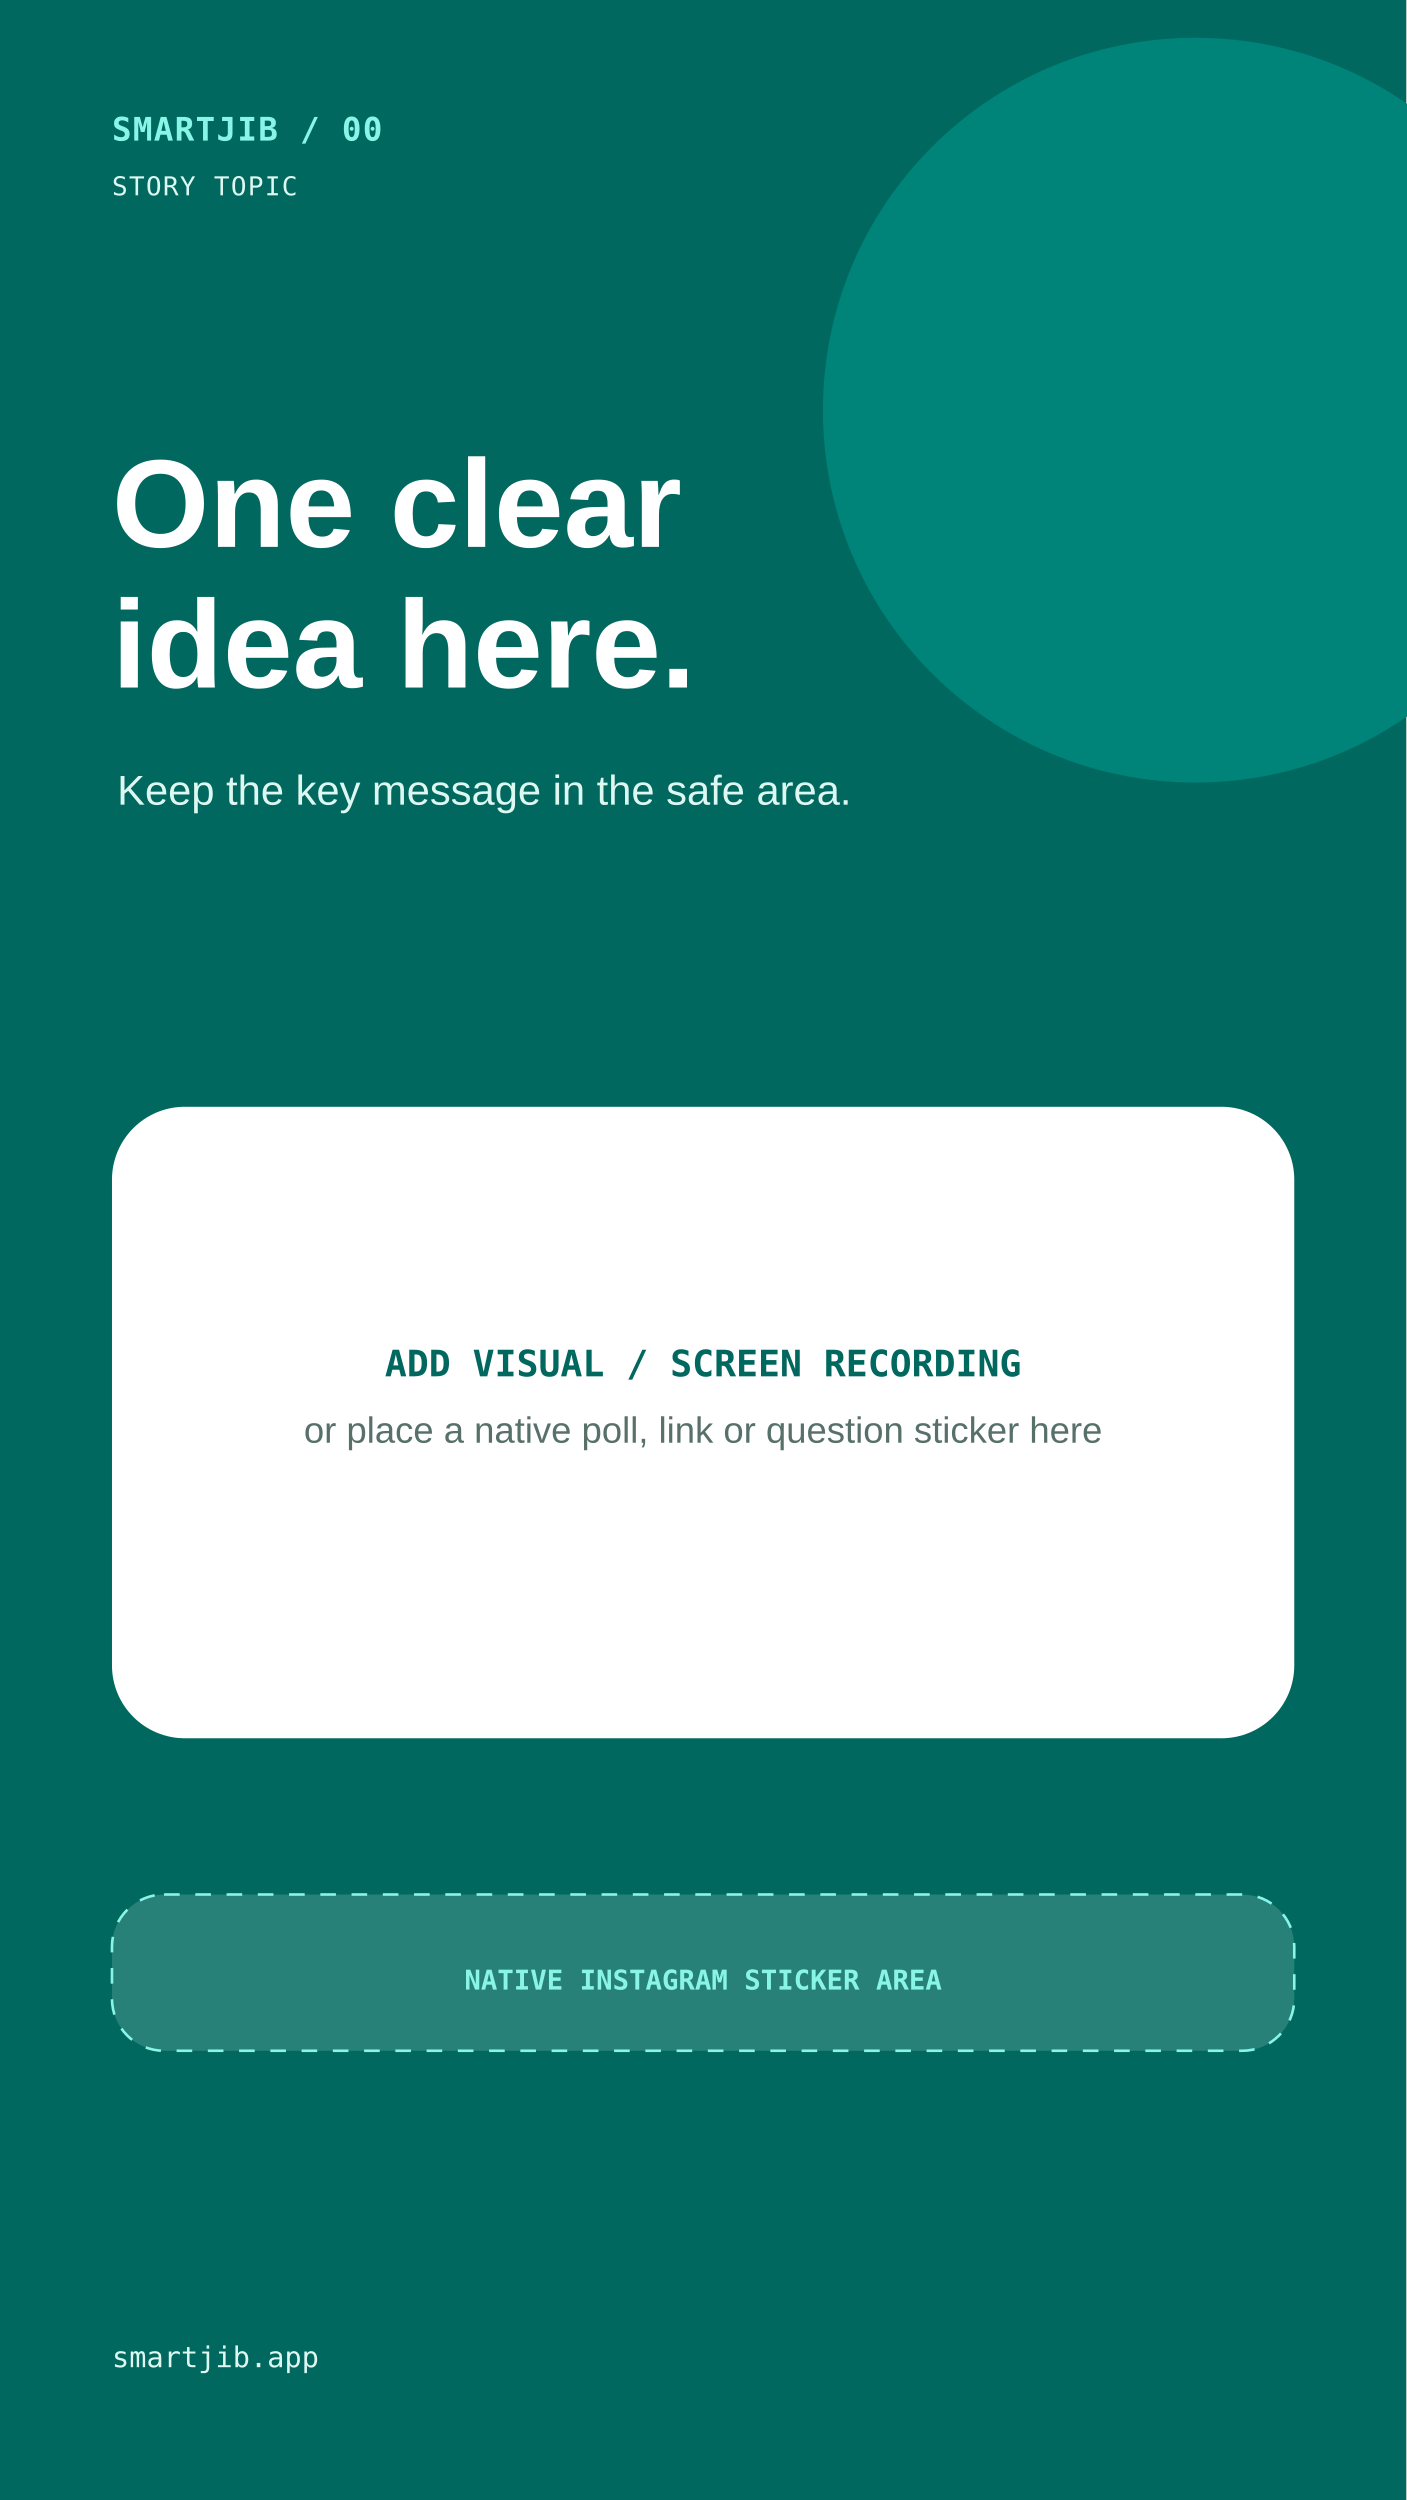
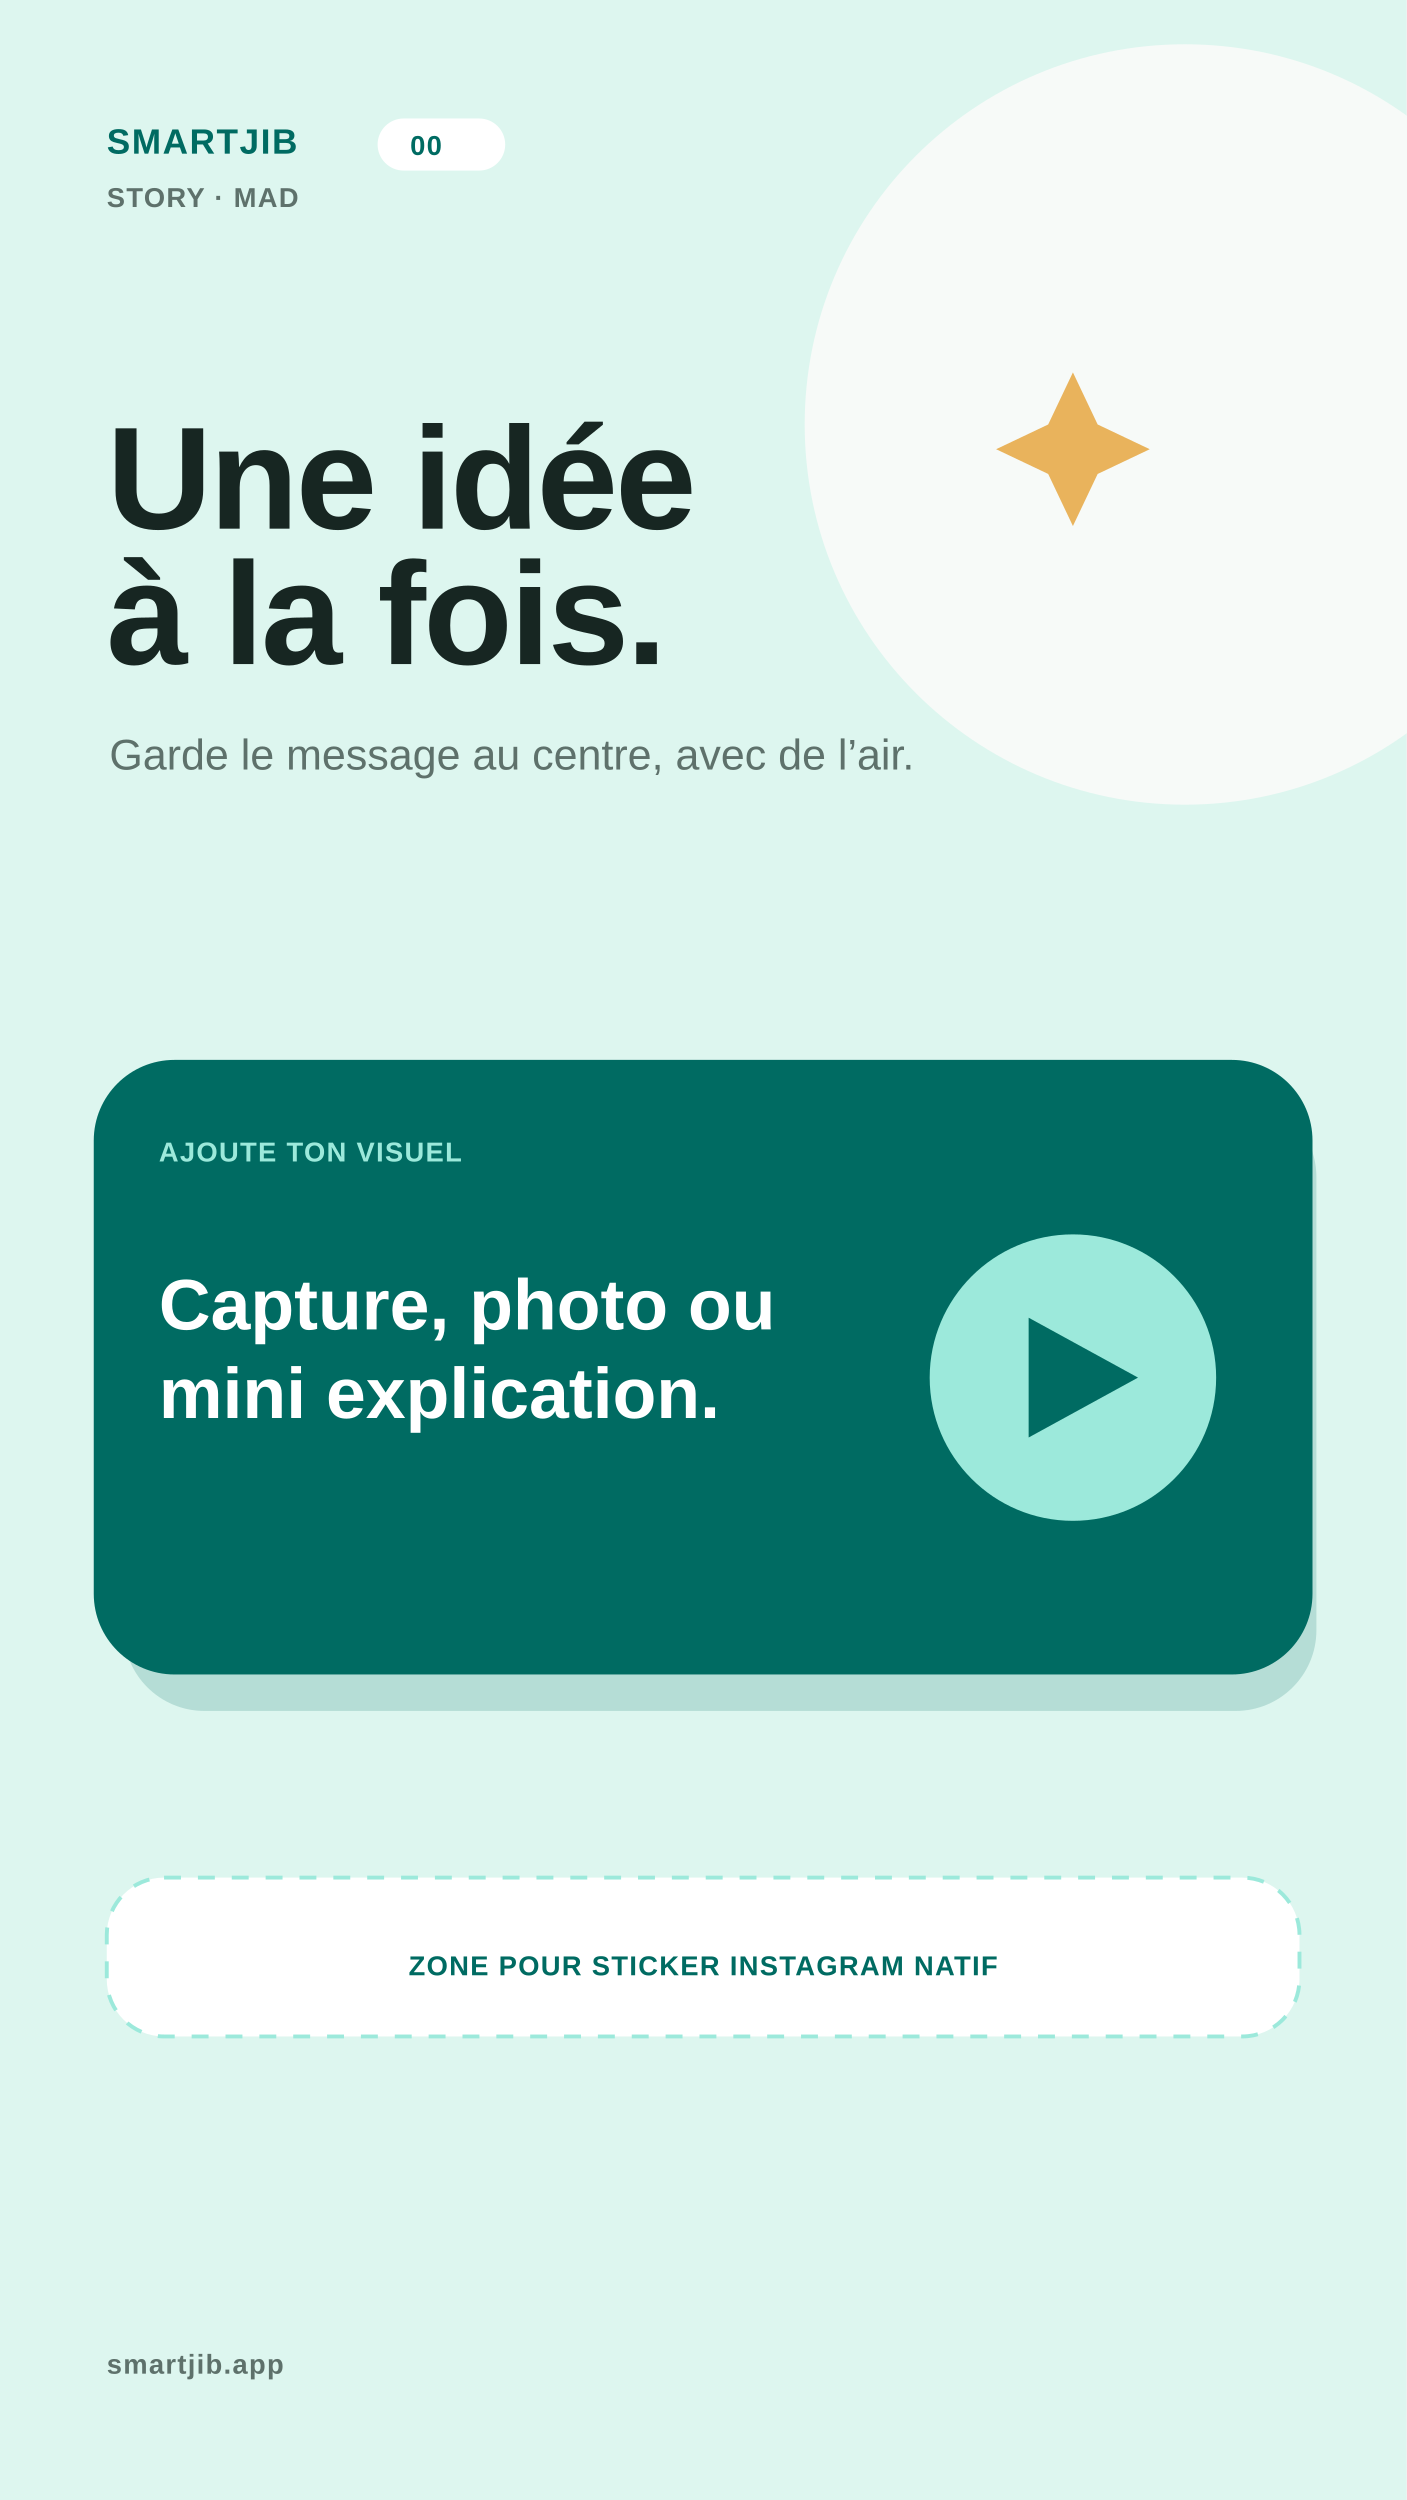
<svg xmlns="http://www.w3.org/2000/svg" width="1080" height="1920" viewBox="0 0 1080 1920" role="img" aria-labelledby="title desc">
-   <rect width="1080" height="1920" fill="#00685F" />
-   <circle cx="918" cy="315" r="286" fill="#008378" />
-   <text x="86" y="108" fill="#89F5E7" font-family="JetBrains Mono, IBM Plex Mono, monospace" font-size="25" font-weight="700" letter-spacing="1">SMARTJIB / 00</text>
-   <text x="86" y="150" fill="#DDF7F1" font-family="JetBrains Mono, IBM Plex Mono, monospace" font-size="20" letter-spacing="1">STORY TOPIC</text>
-   <text x="86" y="420" fill="#FFFFFF" font-family="Instrument Sans, Manrope, Arial, sans-serif" font-size="96" font-weight="800">One clear</text>
-   <text x="86" y="528" fill="#FFFFFF" font-family="Instrument Sans, Manrope, Arial, sans-serif" font-size="96" font-weight="800">idea here.</text>
-   <text x="90" y="618" fill="#DDF7F1" font-family="Instrument Sans, Manrope, Arial, sans-serif" font-size="32">Keep the key message in the safe area.</text>
-   <rect x="86" y="850" width="908" height="485" rx="56" fill="#FFFFFF" />
-   <text x="540" y="1057" fill="#00685F" text-anchor="middle" font-family="JetBrains Mono, IBM Plex Mono, monospace" font-size="28" font-weight="700">ADD VISUAL / SCREEN RECORDING</text>
-   <text x="540" y="1108" fill="#58706A" text-anchor="middle" font-family="Instrument Sans, Manrope, Arial, sans-serif" font-size="28">or place a native poll, link or question sticker here</text>
-   <rect x="86" y="1455" width="908" height="120" rx="40" fill="#DDF7F1" fill-opacity="0.18" stroke="#89F5E7" stroke-width="2" stroke-dasharray="12 12" />
-   <text x="540" y="1528" fill="#89F5E7" text-anchor="middle" font-family="JetBrains Mono, IBM Plex Mono, monospace" font-size="21" font-weight="700">NATIVE INSTAGRAM STICKER AREA</text>
-   <text x="86" y="1818" fill="#DDF7F1" font-family="JetBrains Mono, IBM Plex Mono, monospace" font-size="22">smartjib.app</text>
+   <style>
+     .latin { font-family: "Instrument Sans", "Instrument Sans Variable", Manrope, Arial, sans-serif; }
+     .arabic { font-family: Cairo, "Noto Sans Arabic", sans-serif; }
+     .eyebrow { font-size: 27px; font-weight: 720; letter-spacing: 1.2px; }
+     .headline { font-size: 112px; font-weight: 800; letter-spacing: -2px; }
+     .body { font-size: 33px; font-weight: 520; }
+     .label { font-size: 21px; font-weight: 720; letter-spacing: 1px; }
+   </style>
+   <rect width="1080" height="1920" fill="#DDF6EF" />
+   <circle cx="910" cy="326" r="292" fill="#F7FAF8" />
+   <path d="M 824 286 L 843 326 L 883 345 L 843 364 L 824 404 L 805 364 L 765 345 L 805 326 Z" fill="#E9B35C" />
+   <text x="82" y="118" fill="#006B62" class="latin eyebrow">SMARTJIB</text>
+   <rect x="290" y="91" width="98" height="40" rx="20" fill="#FFFFFF" />
+   <text x="315" y="119" fill="#006B62" class="latin label">00</text>
+   <text x="82" y="159" fill="#5E716B" class="latin label">STORY · MAD</text>
+   <text x="82" y="406" fill="#172622" class="latin headline">Une idée</text>
+   <text x="82" y="510" fill="#172622" class="latin headline">à la fois.</text>
+   <text x="84" y="591" fill="#5E716B" class="latin body">Garde le message au centre, avec de l’air.</text>
+   <rect x="82" y="828" width="916" height="472" rx="62" fill="#006B62" transform="translate(13 14)" opacity=".18" />
+   <rect x="72" y="814" width="936" height="472" rx="62" fill="#006B62" />
+   <text x="122" y="892" fill="#9CE9DB" class="latin label">AJOUTE TON VISUEL</text>
+   <text x="122" y="1021" fill="#FFFFFF" class="latin body" style="font-size:55px;font-weight:780">Capture, photo ou</text>
+   <text x="122" y="1089" fill="#FFFFFF" class="latin body" style="font-size:55px;font-weight:780">mini explication.</text>
+   <circle cx="824" cy="1058" r="110" fill="#9CE9DB" />
+   <path d="M 790 1012 L 790 1104 L 874 1058 Z" fill="#006B62" />
+   <rect x="82" y="1442" width="916" height="122" rx="44" fill="#FFFFFF" stroke="#9CE9DB" stroke-width="3" stroke-dasharray="13 13" />
+   <text x="540" y="1517" text-anchor="middle" fill="#006B62" class="latin label">ZONE POUR STICKER INSTAGRAM NATIF</text>
+   <text x="82" y="1823" fill="#5E716B" class="latin label">smartjib.app</text>
</svg>
